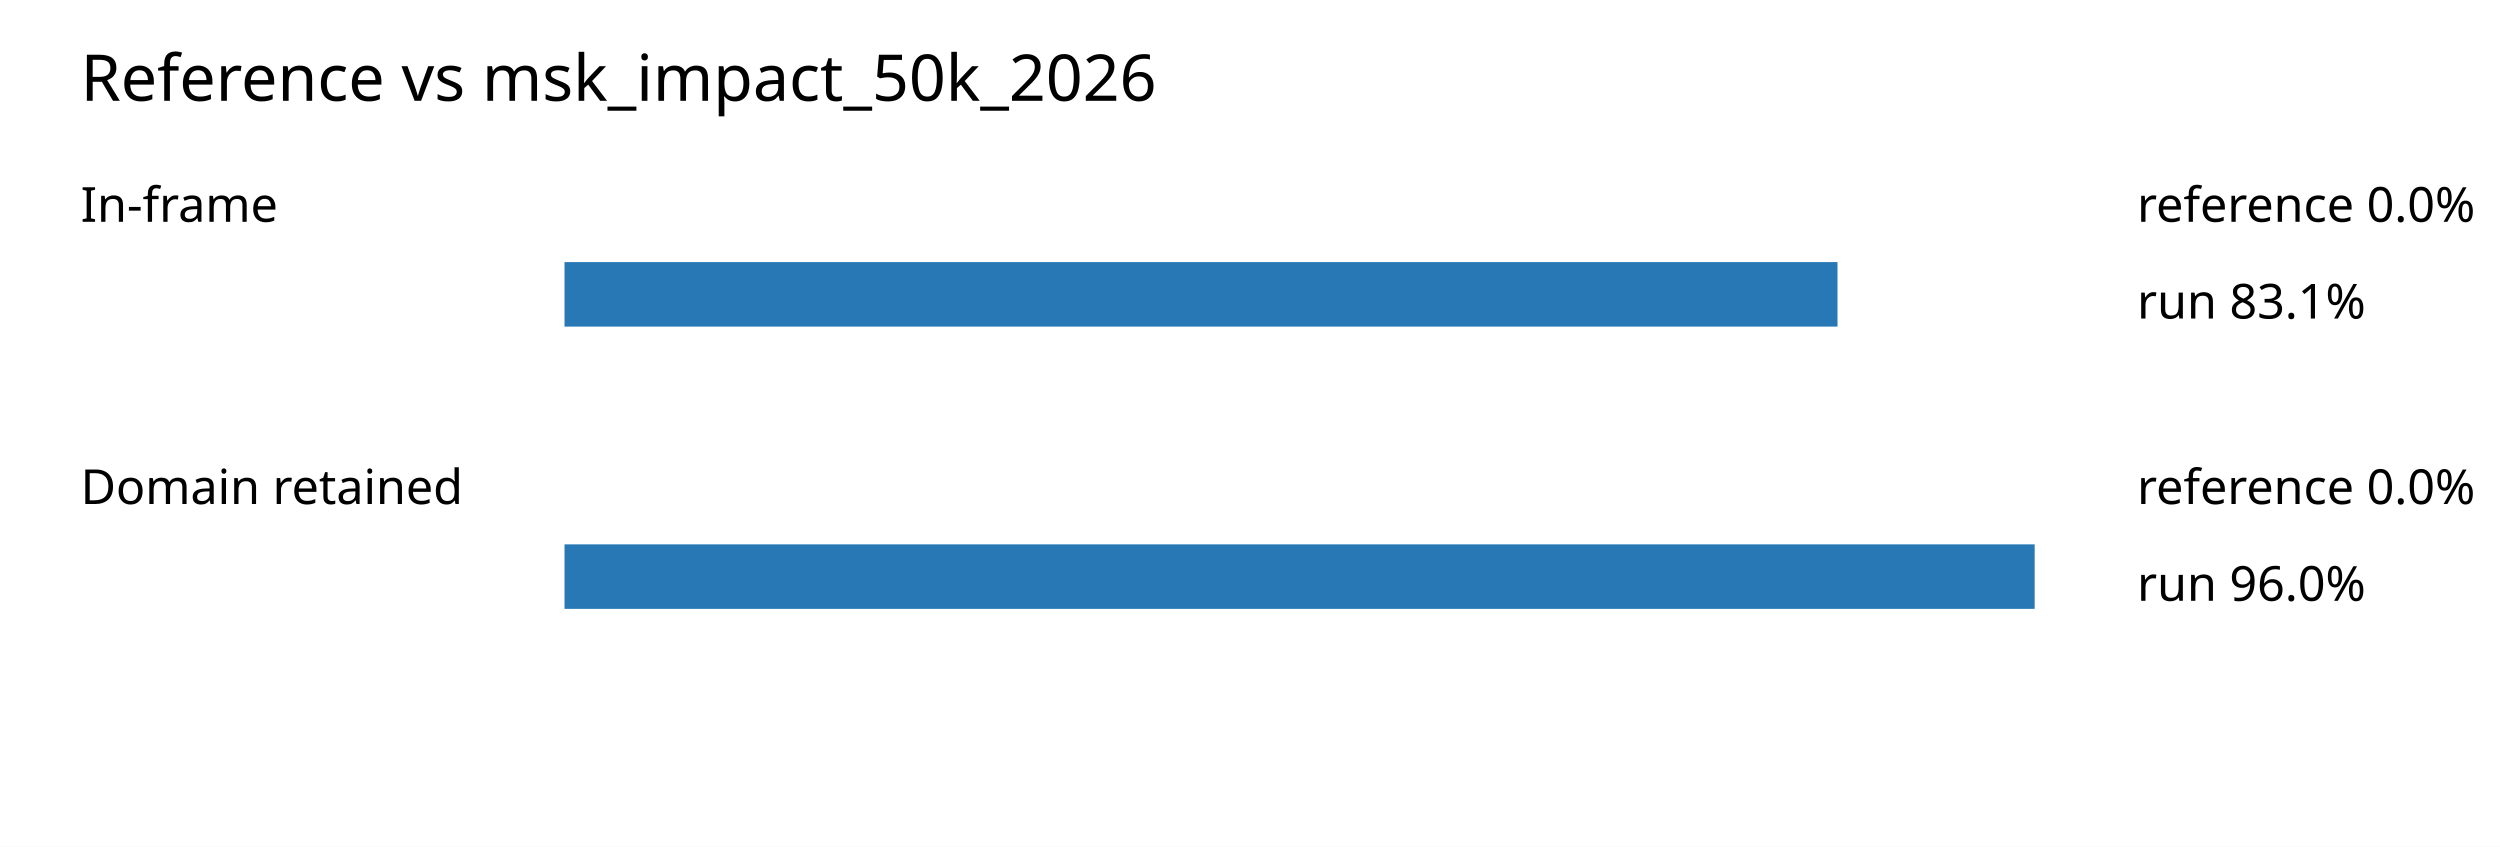
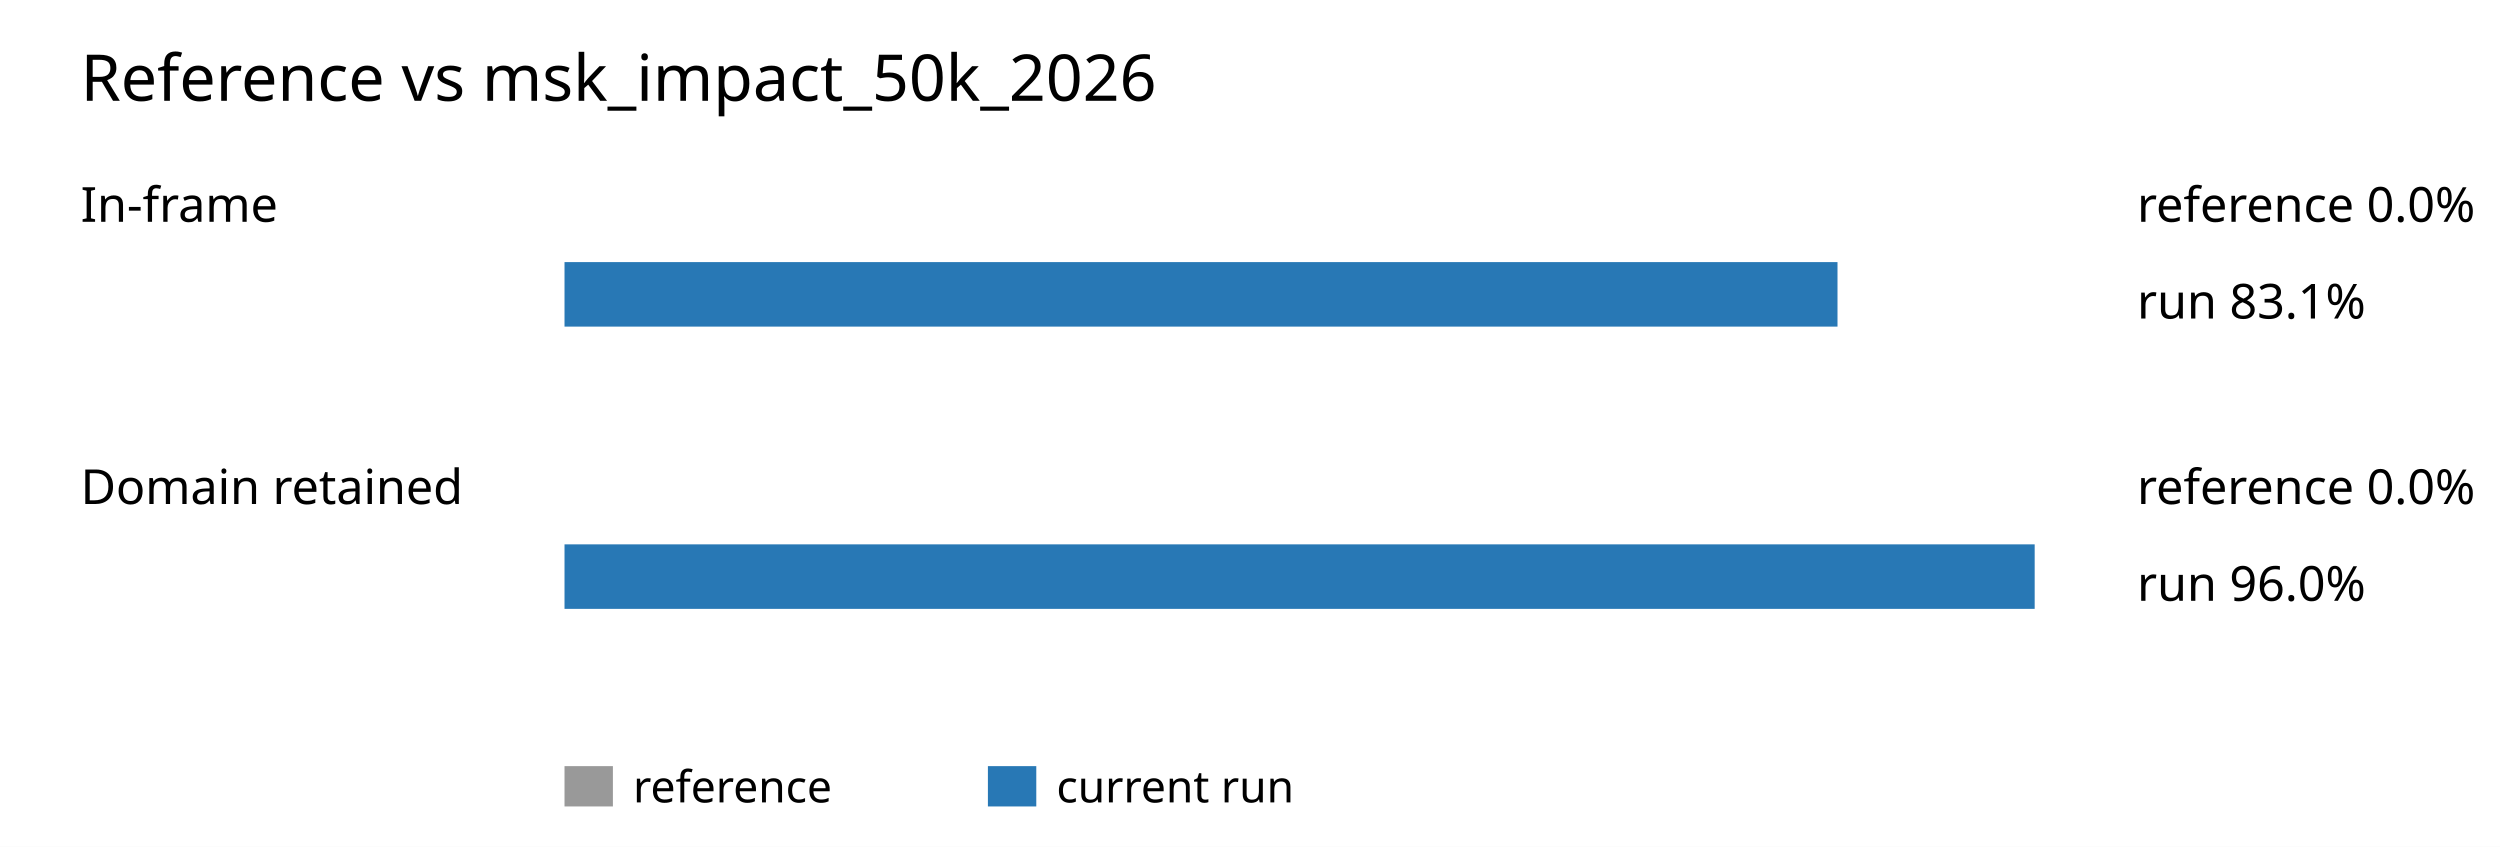
<svg xmlns="http://www.w3.org/2000/svg" width="620" height="210" viewBox="0 0 620 210">
  <rect width="620" height="210" fill="white" />
  <text x="20" y="25" font-family="sans-serif" font-size="16">Reference vs msk_impact_50k_2026</text>
  <text x="20" y="55" font-family="sans-serif" font-size="12">In-frame</text>
-   <rect x="140" y="41" width="0.0" height="16" fill="#999" />
+   <rect x="140" y="41" width="0.0" height="16" fill="#999999" />
  <text x="530" y="55" font-family="sans-serif" font-size="12">reference 0.0%</text>
  <rect x="140" y="65" width="315.7" height="16" fill="#2878b5" />
  <text x="530" y="79" font-family="sans-serif" font-size="12">run 83.1%</text>
  <text x="20" y="125" font-family="sans-serif" font-size="12">Domain retained</text>
-   <rect x="140" y="111" width="0.0" height="16" fill="#999" />
+   <rect x="140" y="111" width="0.0" height="16" fill="#999999" />
  <text x="530" y="125" font-family="sans-serif" font-size="12">reference 0.0%</text>
  <rect x="140" y="135" width="364.6" height="16" fill="#2878b5" />
  <text x="530" y="149" font-family="sans-serif" font-size="12">run 96.0%</text>
+   <rect x="140" y="190" width="12" height="10" fill="#999999" />
+   <text x="157" y="199" font-family="sans-serif" font-size="11">reference</text>
+   <rect x="245" y="190" width="12" height="10" fill="#2878b5" />
+   <text x="262" y="199" font-family="sans-serif" font-size="11">current run</text>
</svg>
